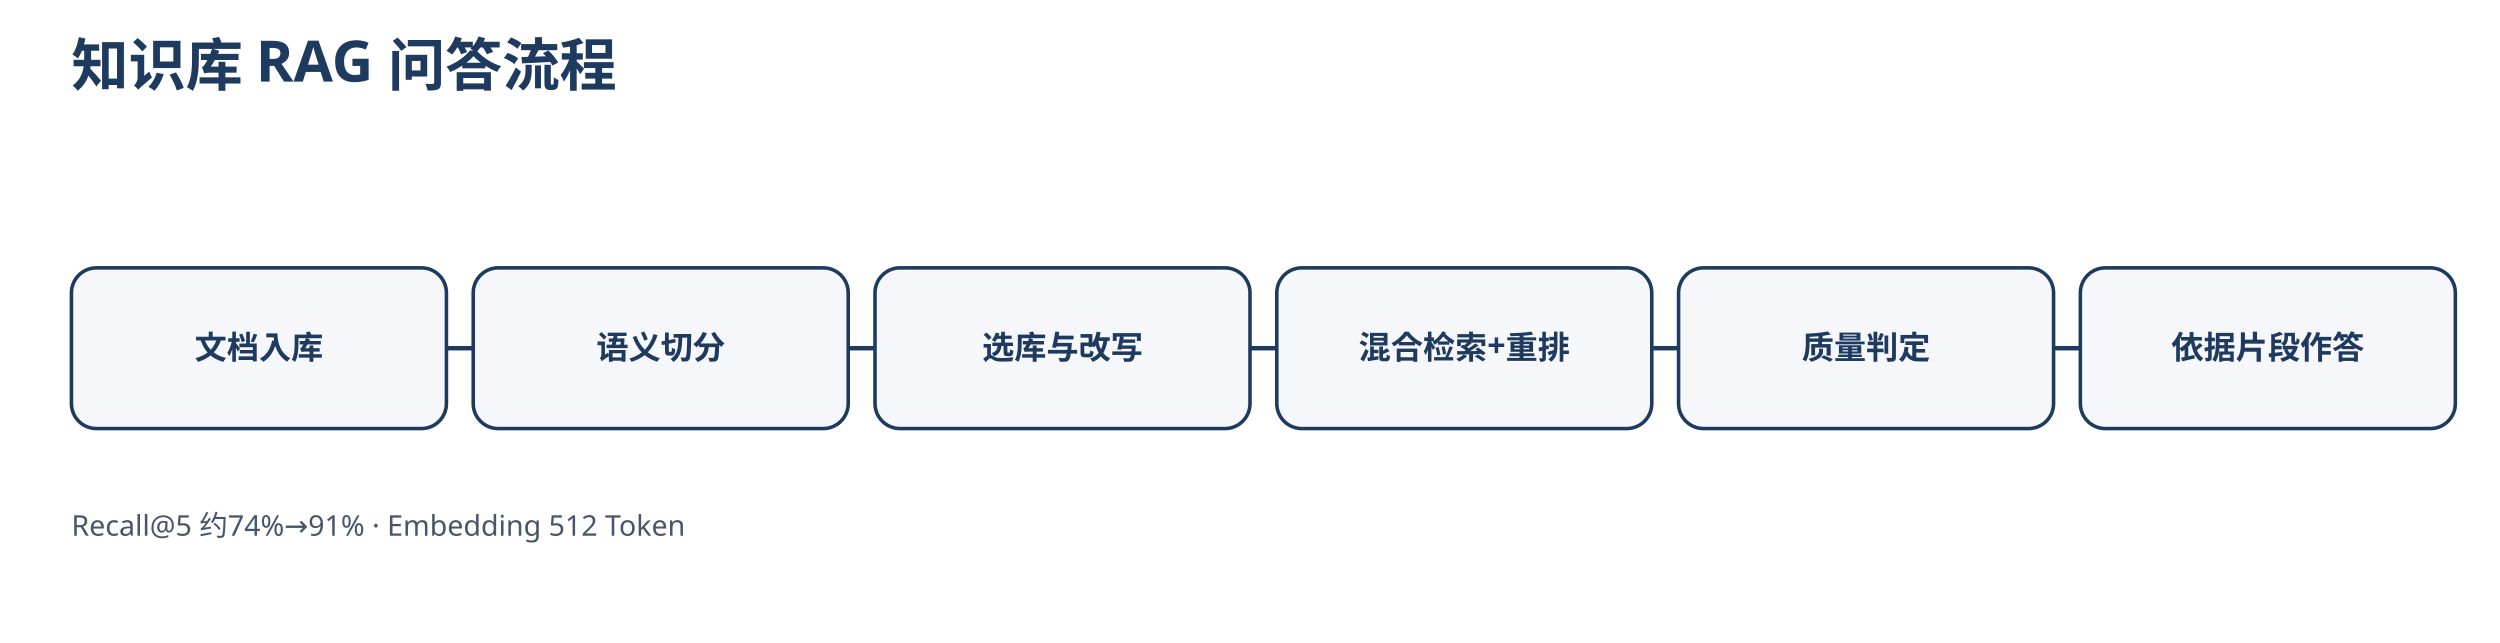
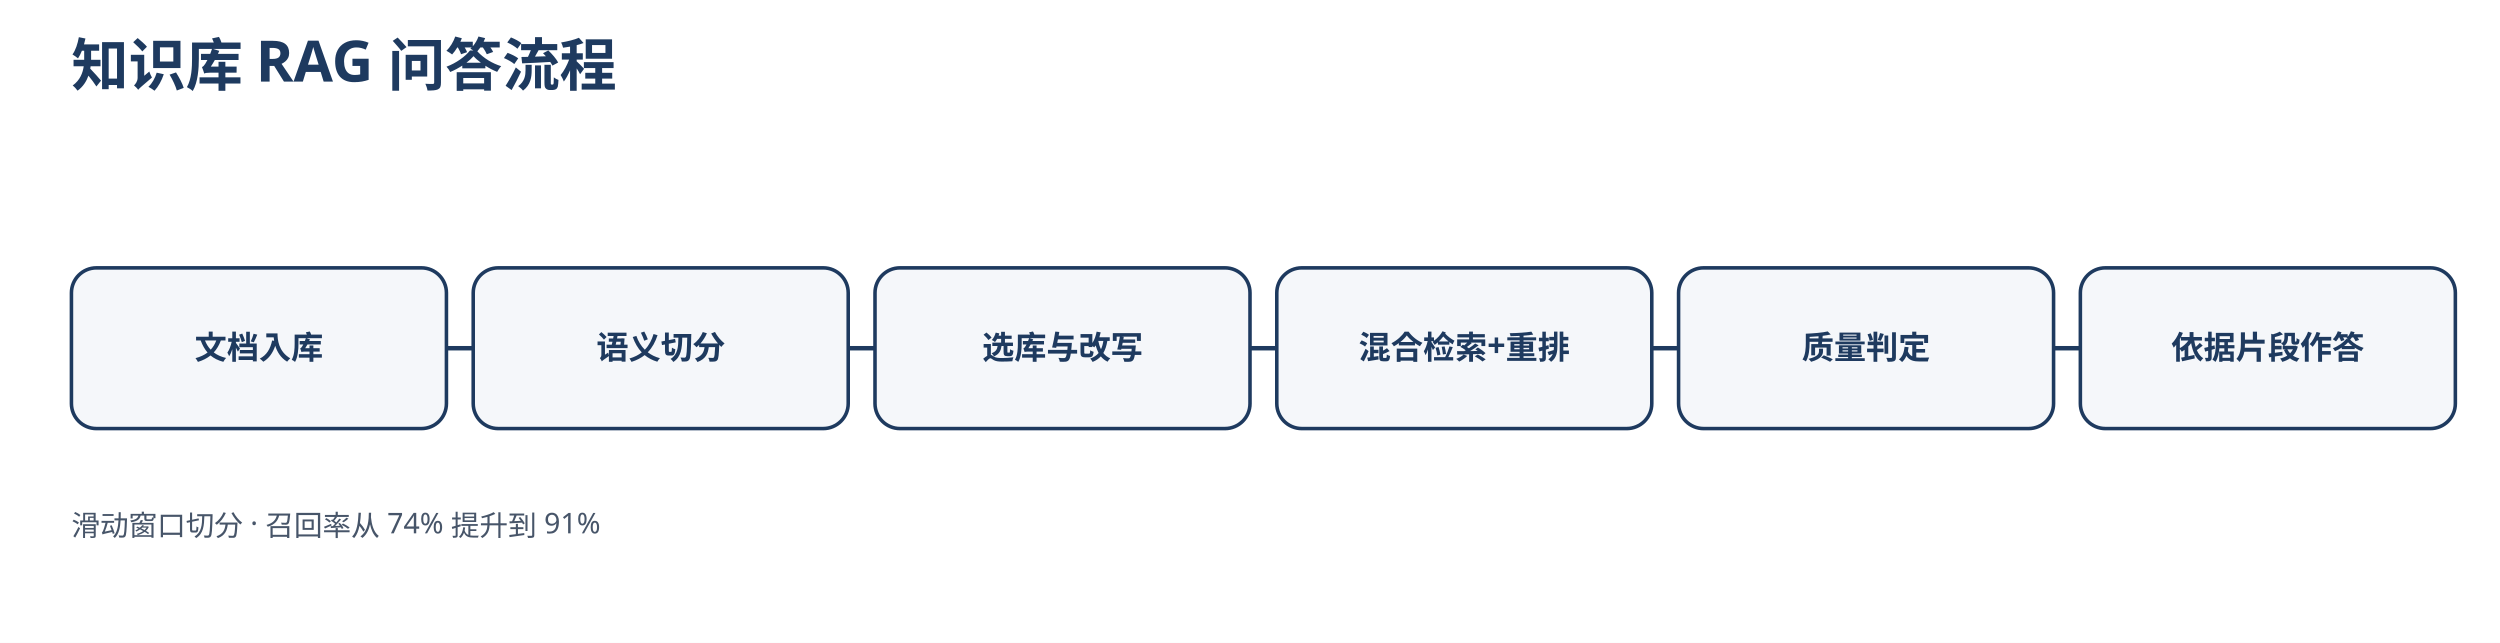
<svg xmlns="http://www.w3.org/2000/svg" width="1400" height="360" viewBox="0 0 1400 360">
  <rect width="100%" height="100%" fill="#ffffff" />
  <text x="40" y="48" text-anchor="start" font-family="PingFang SC, Heiti SC, sans-serif" font-size="32" font-weight="600" fill="#1e3a5f">知识库 RAG 问答流程</text>
  <rect x="40" y="150" width="210" height="90" rx="14" fill="#f5f7fa" stroke="#1e3a5f" stroke-width="2" />
  <text x="145.0" y="201.0" text-anchor="middle" font-family="PingFang SC, Heiti SC, sans-serif" font-size="18" font-weight="600" fill="#1e3a5f">文档入库</text>
  <line x1="250" y1="195" x2="265" y2="195" stroke="#1e3a5f" stroke-width="2.5" />
  <rect x="265" y="150" width="210" height="90" rx="14" fill="#f5f7fa" stroke="#1e3a5f" stroke-width="2" />
  <text x="370.0" y="201.0" text-anchor="middle" font-family="PingFang SC, Heiti SC, sans-serif" font-size="18" font-weight="600" fill="#1e3a5f">语义切分</text>
  <line x1="475" y1="195" x2="490" y2="195" stroke="#1e3a5f" stroke-width="2.5" />
  <rect x="490" y="150" width="210" height="90" rx="14" fill="#f5f7fa" stroke="#1e3a5f" stroke-width="2" />
  <text x="595.0" y="201.0" text-anchor="middle" font-family="PingFang SC, Heiti SC, sans-serif" font-size="18" font-weight="600" fill="#1e3a5f">选库与改写</text>
  <line x1="700" y1="195" x2="715" y2="195" stroke="#1e3a5f" stroke-width="2.5" />
  <rect x="715" y="150" width="210" height="90" rx="14" fill="#f5f7fa" stroke="#1e3a5f" stroke-width="2" />
  <text x="820.0" y="201.0" text-anchor="middle" font-family="PingFang SC, Heiti SC, sans-serif" font-size="18" font-weight="600" fill="#1e3a5f">混合检索+重排</text>
  <line x1="925" y1="195" x2="940" y2="195" stroke="#1e3a5f" stroke-width="2.5" />
  <rect x="940" y="150" width="210" height="90" rx="14" fill="#f5f7fa" stroke="#1e3a5f" stroke-width="2" />
  <text x="1045.0" y="201.0" text-anchor="middle" font-family="PingFang SC, Heiti SC, sans-serif" font-size="18" font-weight="600" fill="#1e3a5f">质量判定</text>
  <line x1="1150" y1="195" x2="1165" y2="195" stroke="#1e3a5f" stroke-width="2.5" />
  <rect x="1165" y="150" width="210" height="90" rx="14" fill="#f5f7fa" stroke="#1e3a5f" stroke-width="2" />
  <text x="1270.0" y="201.0" text-anchor="middle" font-family="PingFang SC, Heiti SC, sans-serif" font-size="18" font-weight="600" fill="#1e3a5f">依据片段作答</text>
-   <text x="40" y="300" text-anchor="start" font-family="PingFang SC, Heiti SC, sans-serif" font-size="16" font-weight="400" fill="#475569">Recall@5 约74%→91%  ·  Embedding 512 Token</text>
+   <text x="40" y="300" text-anchor="start" font-family="PingFang SC, Heiti SC, sans-serif" font-size="16" font-weight="400" fill="#475569">滑动窗口切分 · 召回率从 74% 提升到 91%</text>
</svg>
